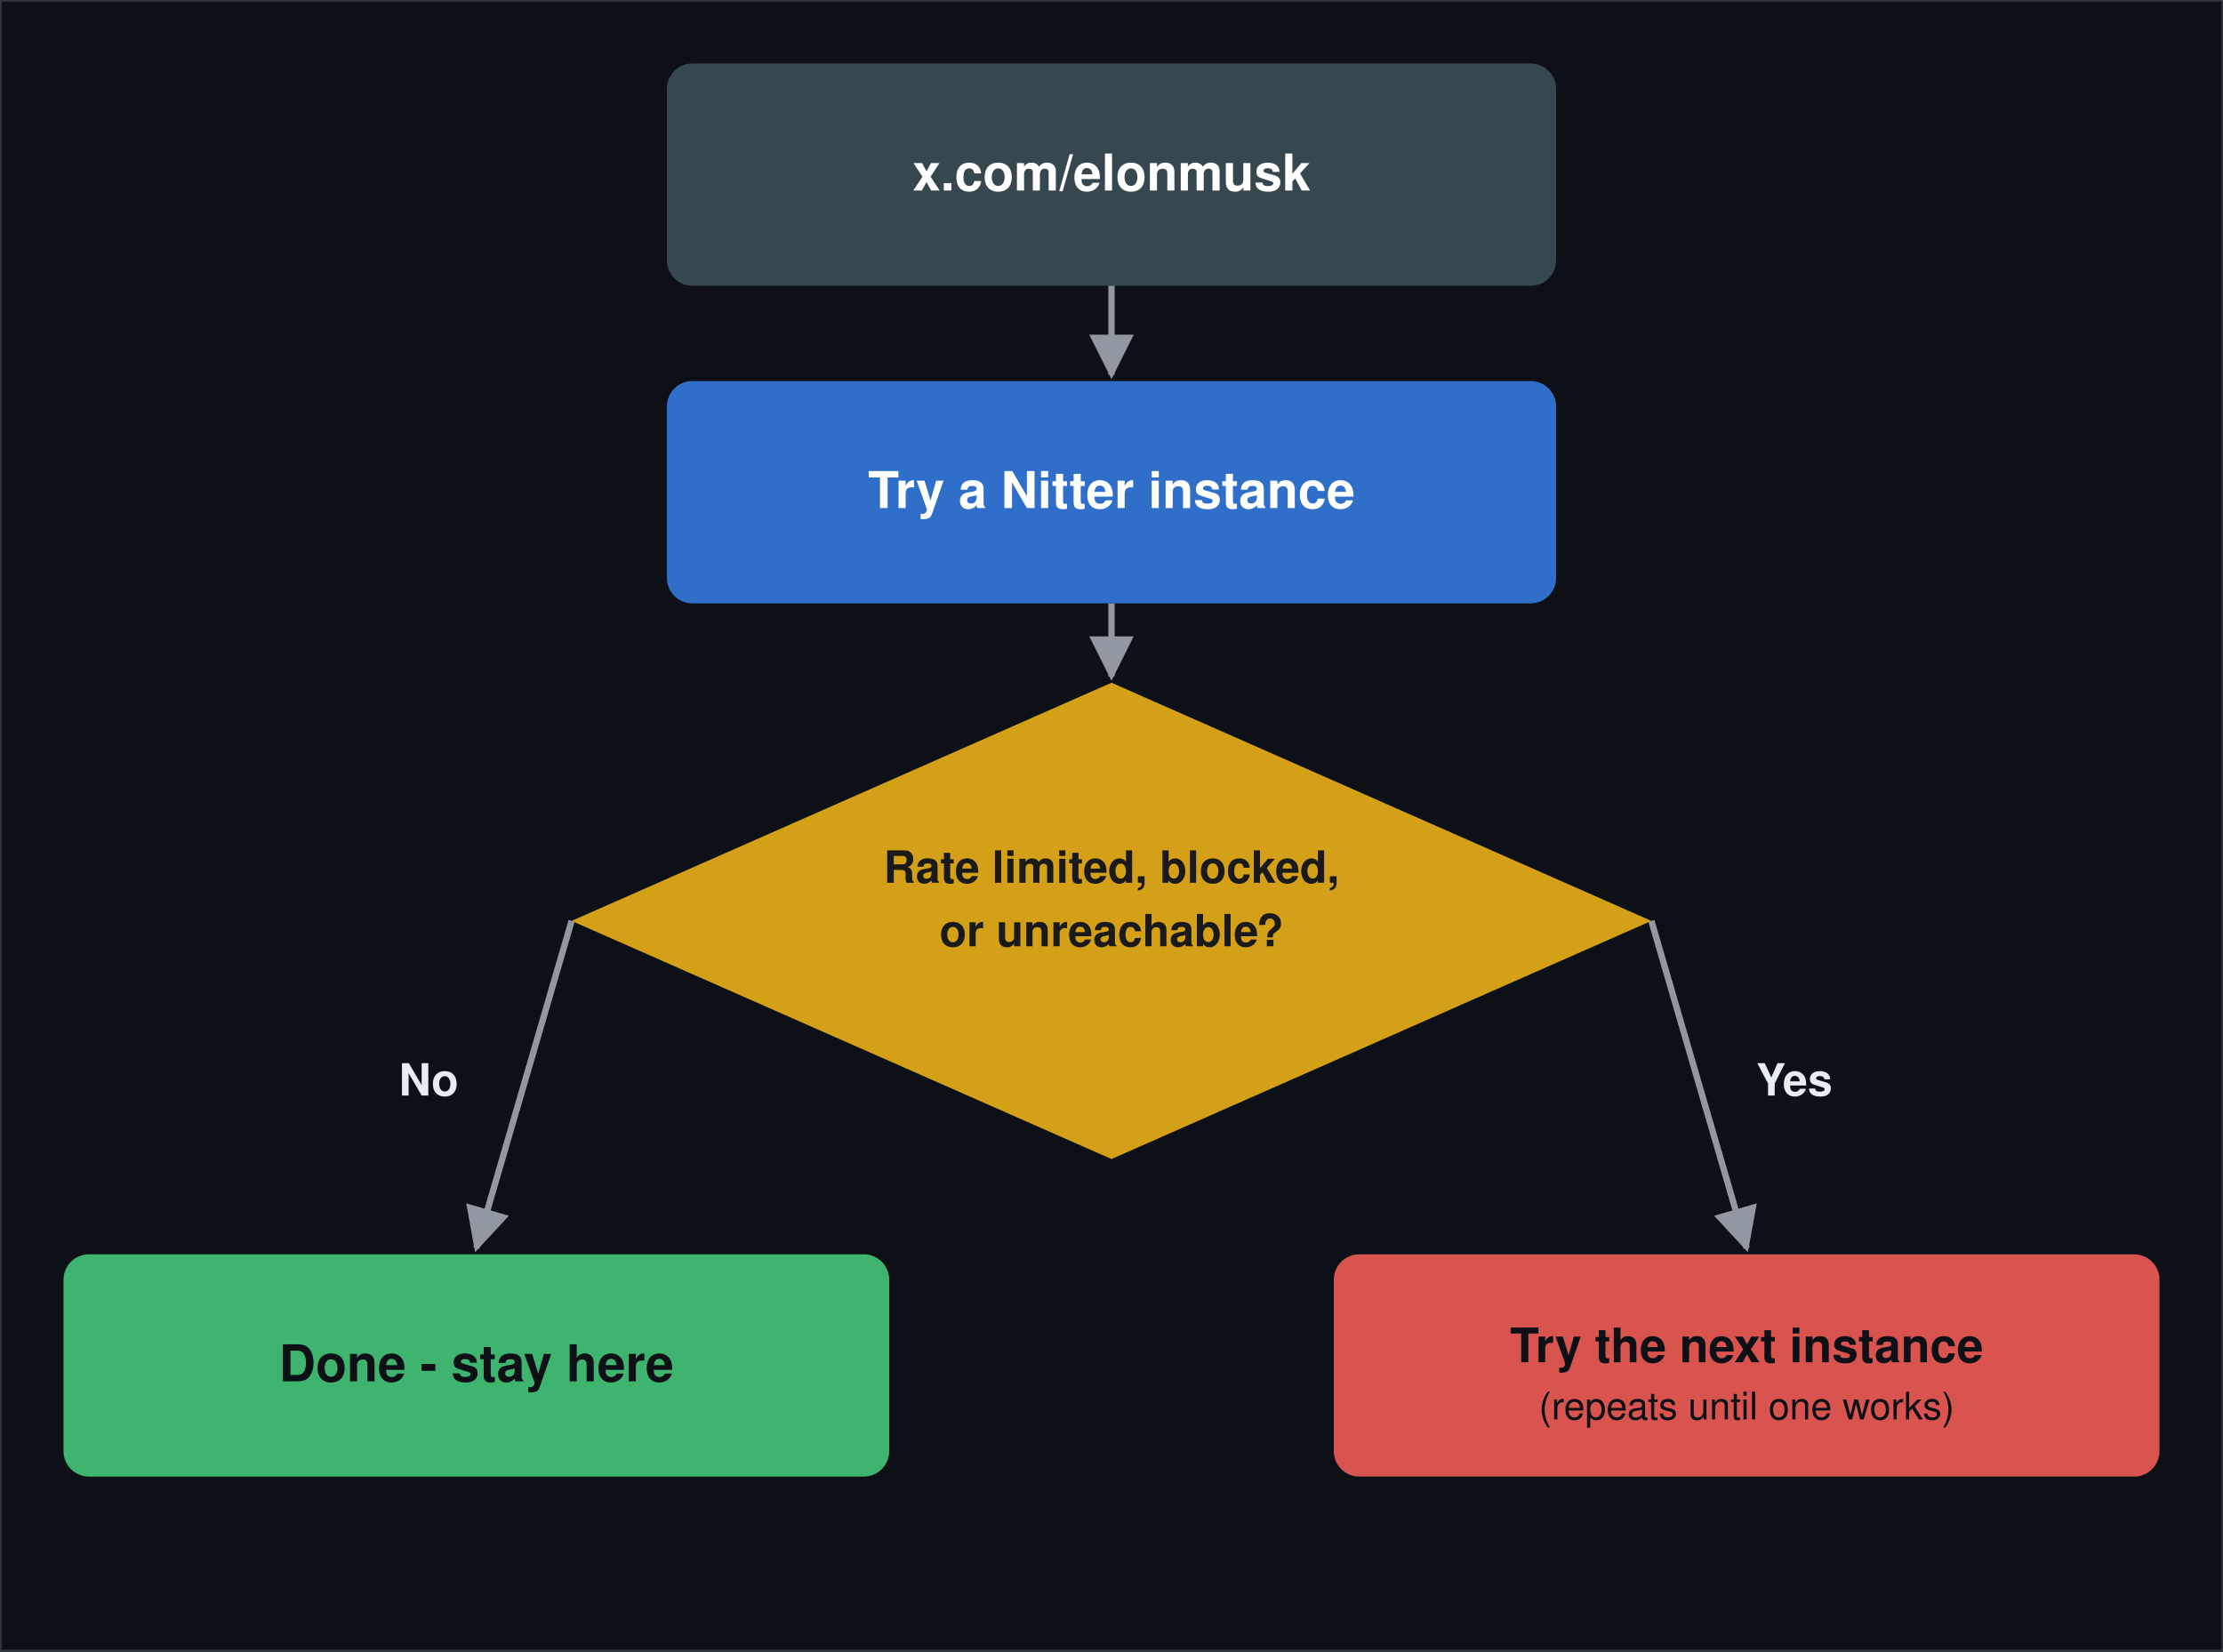
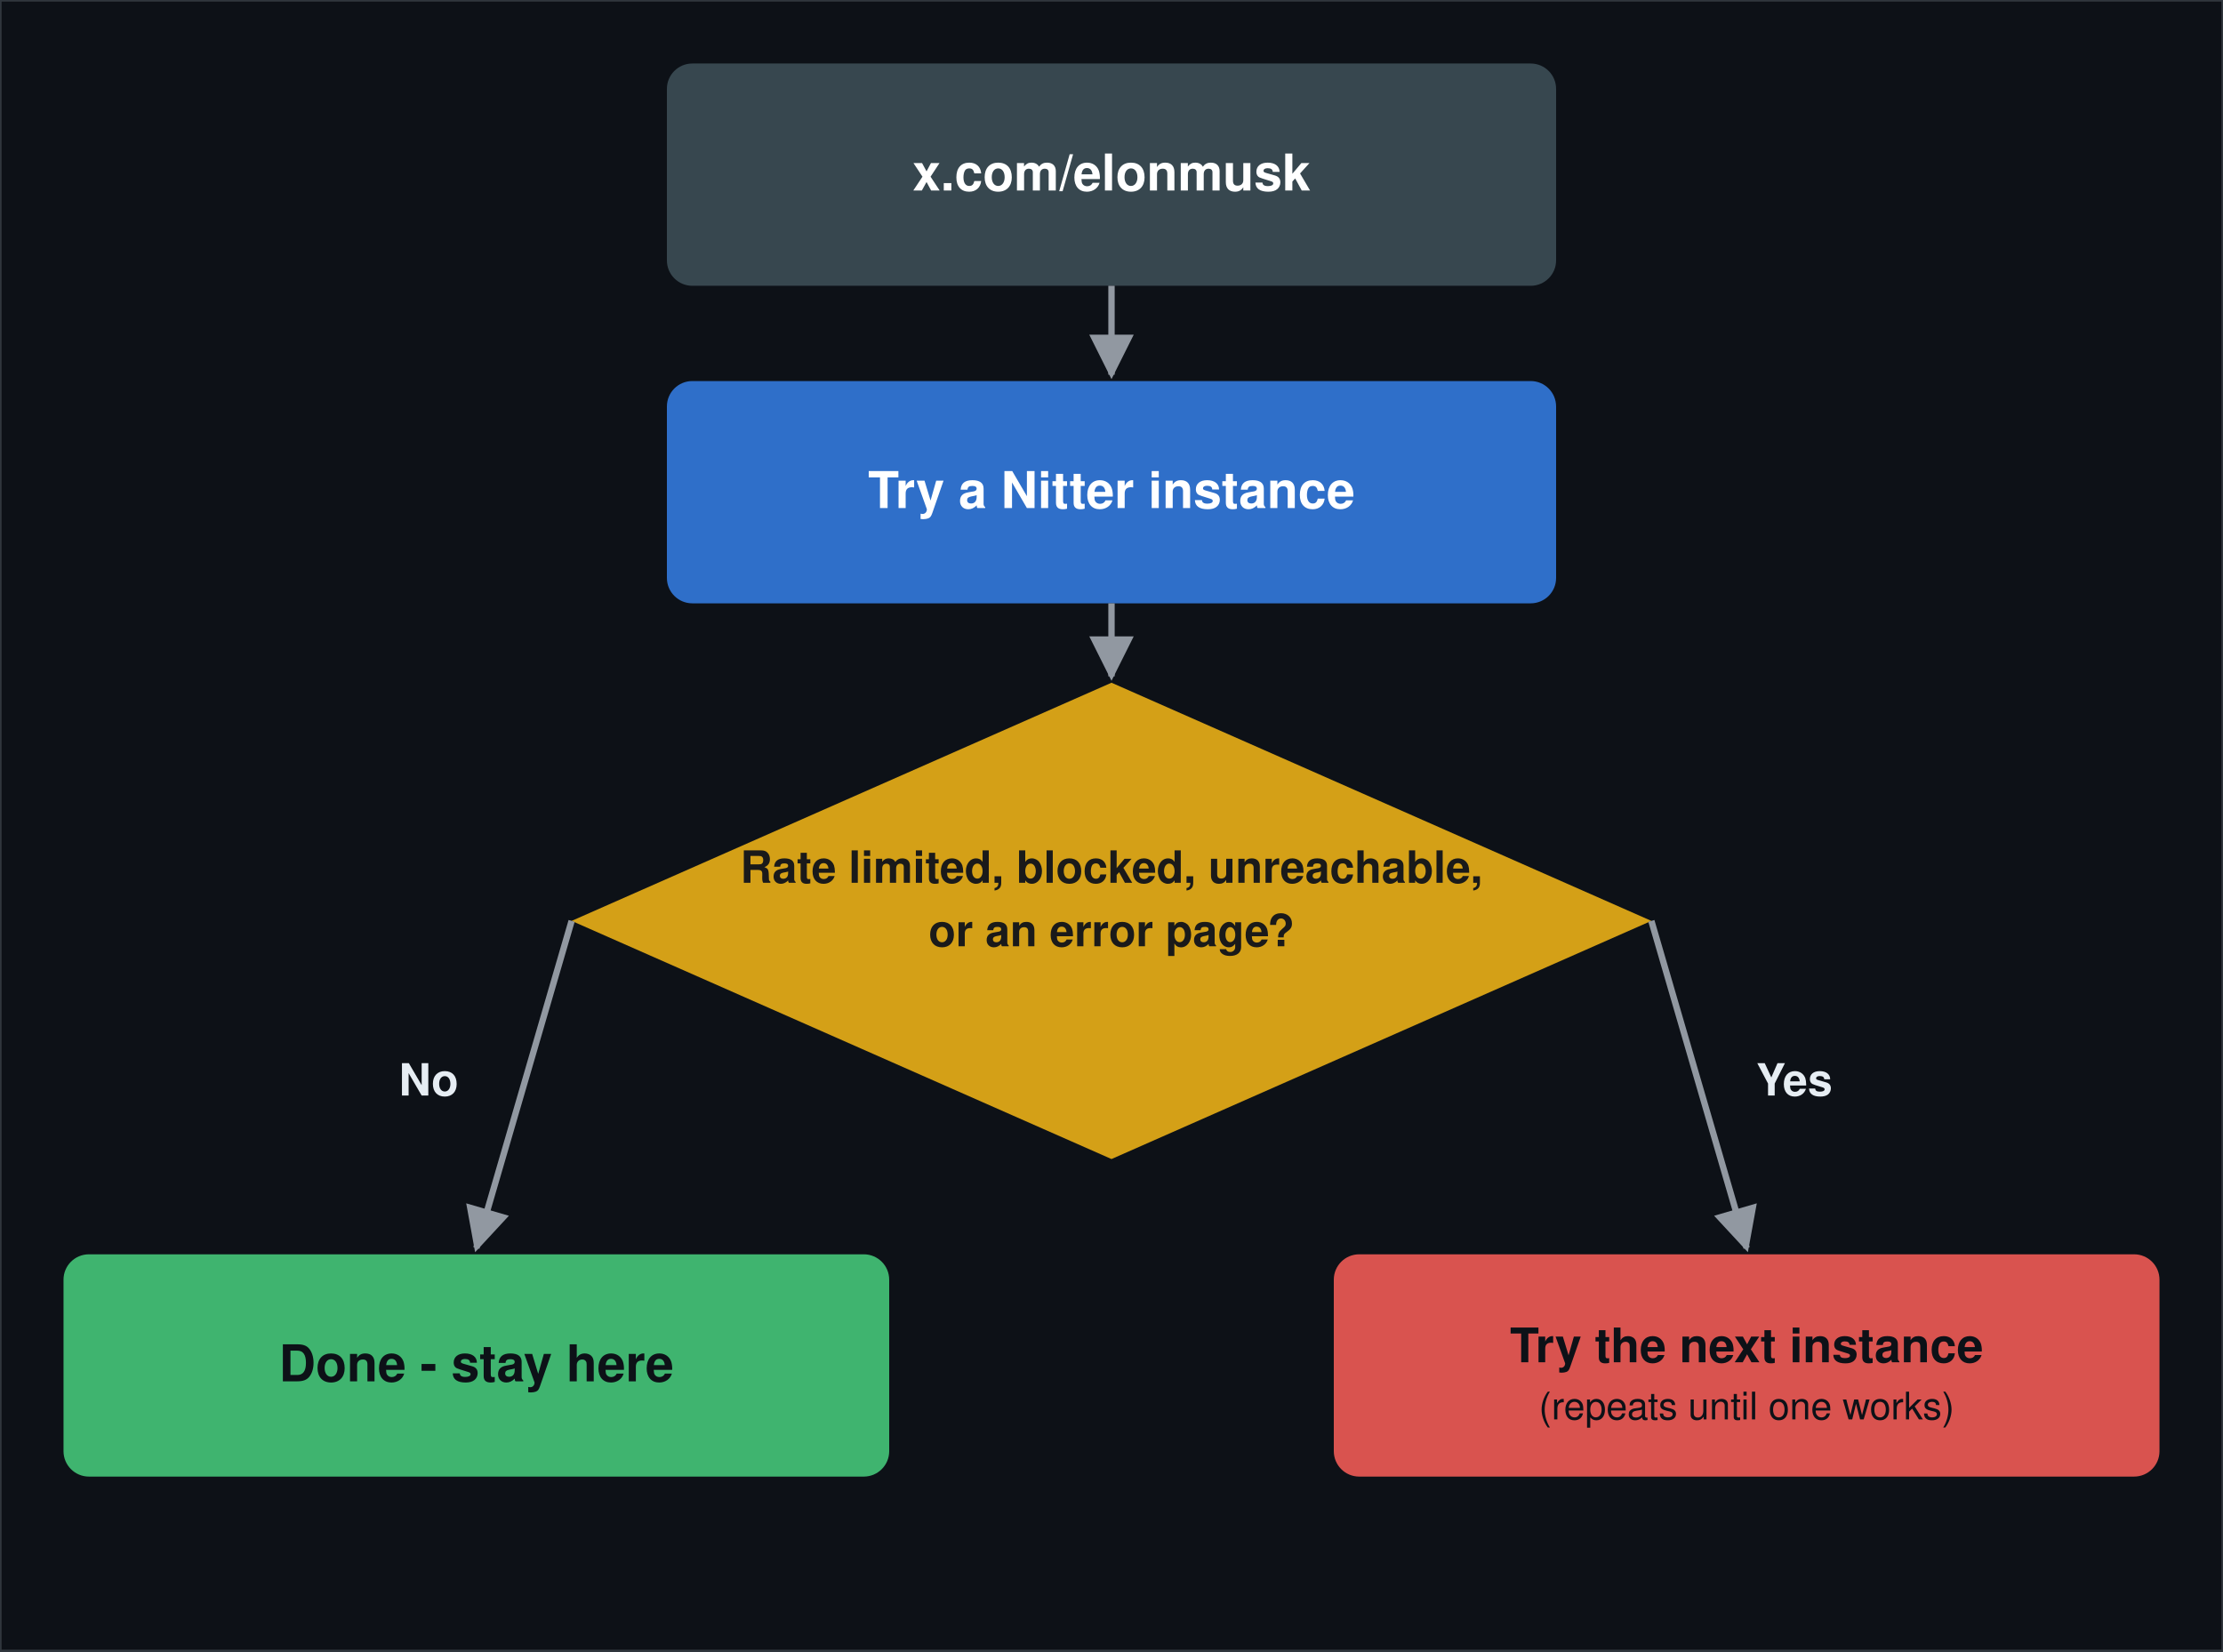
<svg xmlns="http://www.w3.org/2000/svg" viewBox="0 0 700 520" font-family="Helvetica, Arial, sans-serif">
  <defs>
    <marker id="arrow" viewBox="0 0 10 10" refX="9" refY="5" markerWidth="7" markerHeight="7" orient="auto-start-reverse">
      <path d="M 0 0 L 10 5 L 0 10 z" fill="#9198a1" />
    </marker>
  </defs>
  <rect x="0" y="0" width="700" height="520" fill="#0d1117" stroke="#30363d" stroke-width="1" />
  <rect x="210" y="20" width="280" height="70" rx="8" fill="#37474f" />
  <text x="350" y="60" text-anchor="middle" fill="#ffffff" font-size="16" font-weight="bold">x.com/elonmusk</text>
  <line x1="350" y1="90" x2="350" y2="118" stroke="#9198a1" stroke-width="2" marker-end="url(#arrow)" />
  <rect x="210" y="120" width="280" height="70" rx="8" fill="#2f6fc9" />
  <text x="350" y="160" text-anchor="middle" fill="#ffffff" font-size="16" font-weight="bold">Try a Nitter instance</text>
  <line x1="350" y1="190" x2="350" y2="213" stroke="#9198a1" stroke-width="2" marker-end="url(#arrow)" />
  <polygon points="350,215 520,290 350,365 180,290" fill="#d4a017" />
-   <text x="350" y="278" text-anchor="middle" fill="#1a1a1a" font-size="14" font-weight="bold">Rate limited, blocked,</text>
-   <text x="350" y="298" text-anchor="middle" fill="#1a1a1a" font-size="14" font-weight="bold">or unreachable?</text>
+   <text x="350" y="278" text-anchor="middle" fill="#1a1a1a" font-size="14" font-weight="bold">Rate limited, blocked, unreachable,</text>
+   <text x="350" y="298" text-anchor="middle" fill="#1a1a1a" font-size="14" font-weight="bold">or an error page?</text>
  <line x1="180" y1="290" x2="150" y2="393" stroke="#9198a1" stroke-width="2" marker-end="url(#arrow)" />
  <text x="135" y="345" text-anchor="middle" fill="#e6edf3" font-size="14" font-weight="bold">No</text>
  <line x1="520" y1="290" x2="550" y2="393" stroke="#9198a1" stroke-width="2" marker-end="url(#arrow)" />
  <text x="565" y="345" text-anchor="middle" fill="#e6edf3" font-size="14" font-weight="bold">Yes</text>
  <rect x="20" y="395" width="260" height="70" rx="8" fill="#3fb46f" />
  <text x="150" y="435" text-anchor="middle" fill="#0d1117" font-size="16" font-weight="bold">Done - stay here</text>
  <rect x="420" y="395" width="260" height="70" rx="8" fill="#d9534f" />
  <text x="550" y="429" text-anchor="middle" fill="#0d1117" font-size="15" font-weight="bold">Try the next instance</text>
  <text x="550" y="447" text-anchor="middle" fill="#0d1117" font-size="12">(repeats until one works)</text>
</svg>
